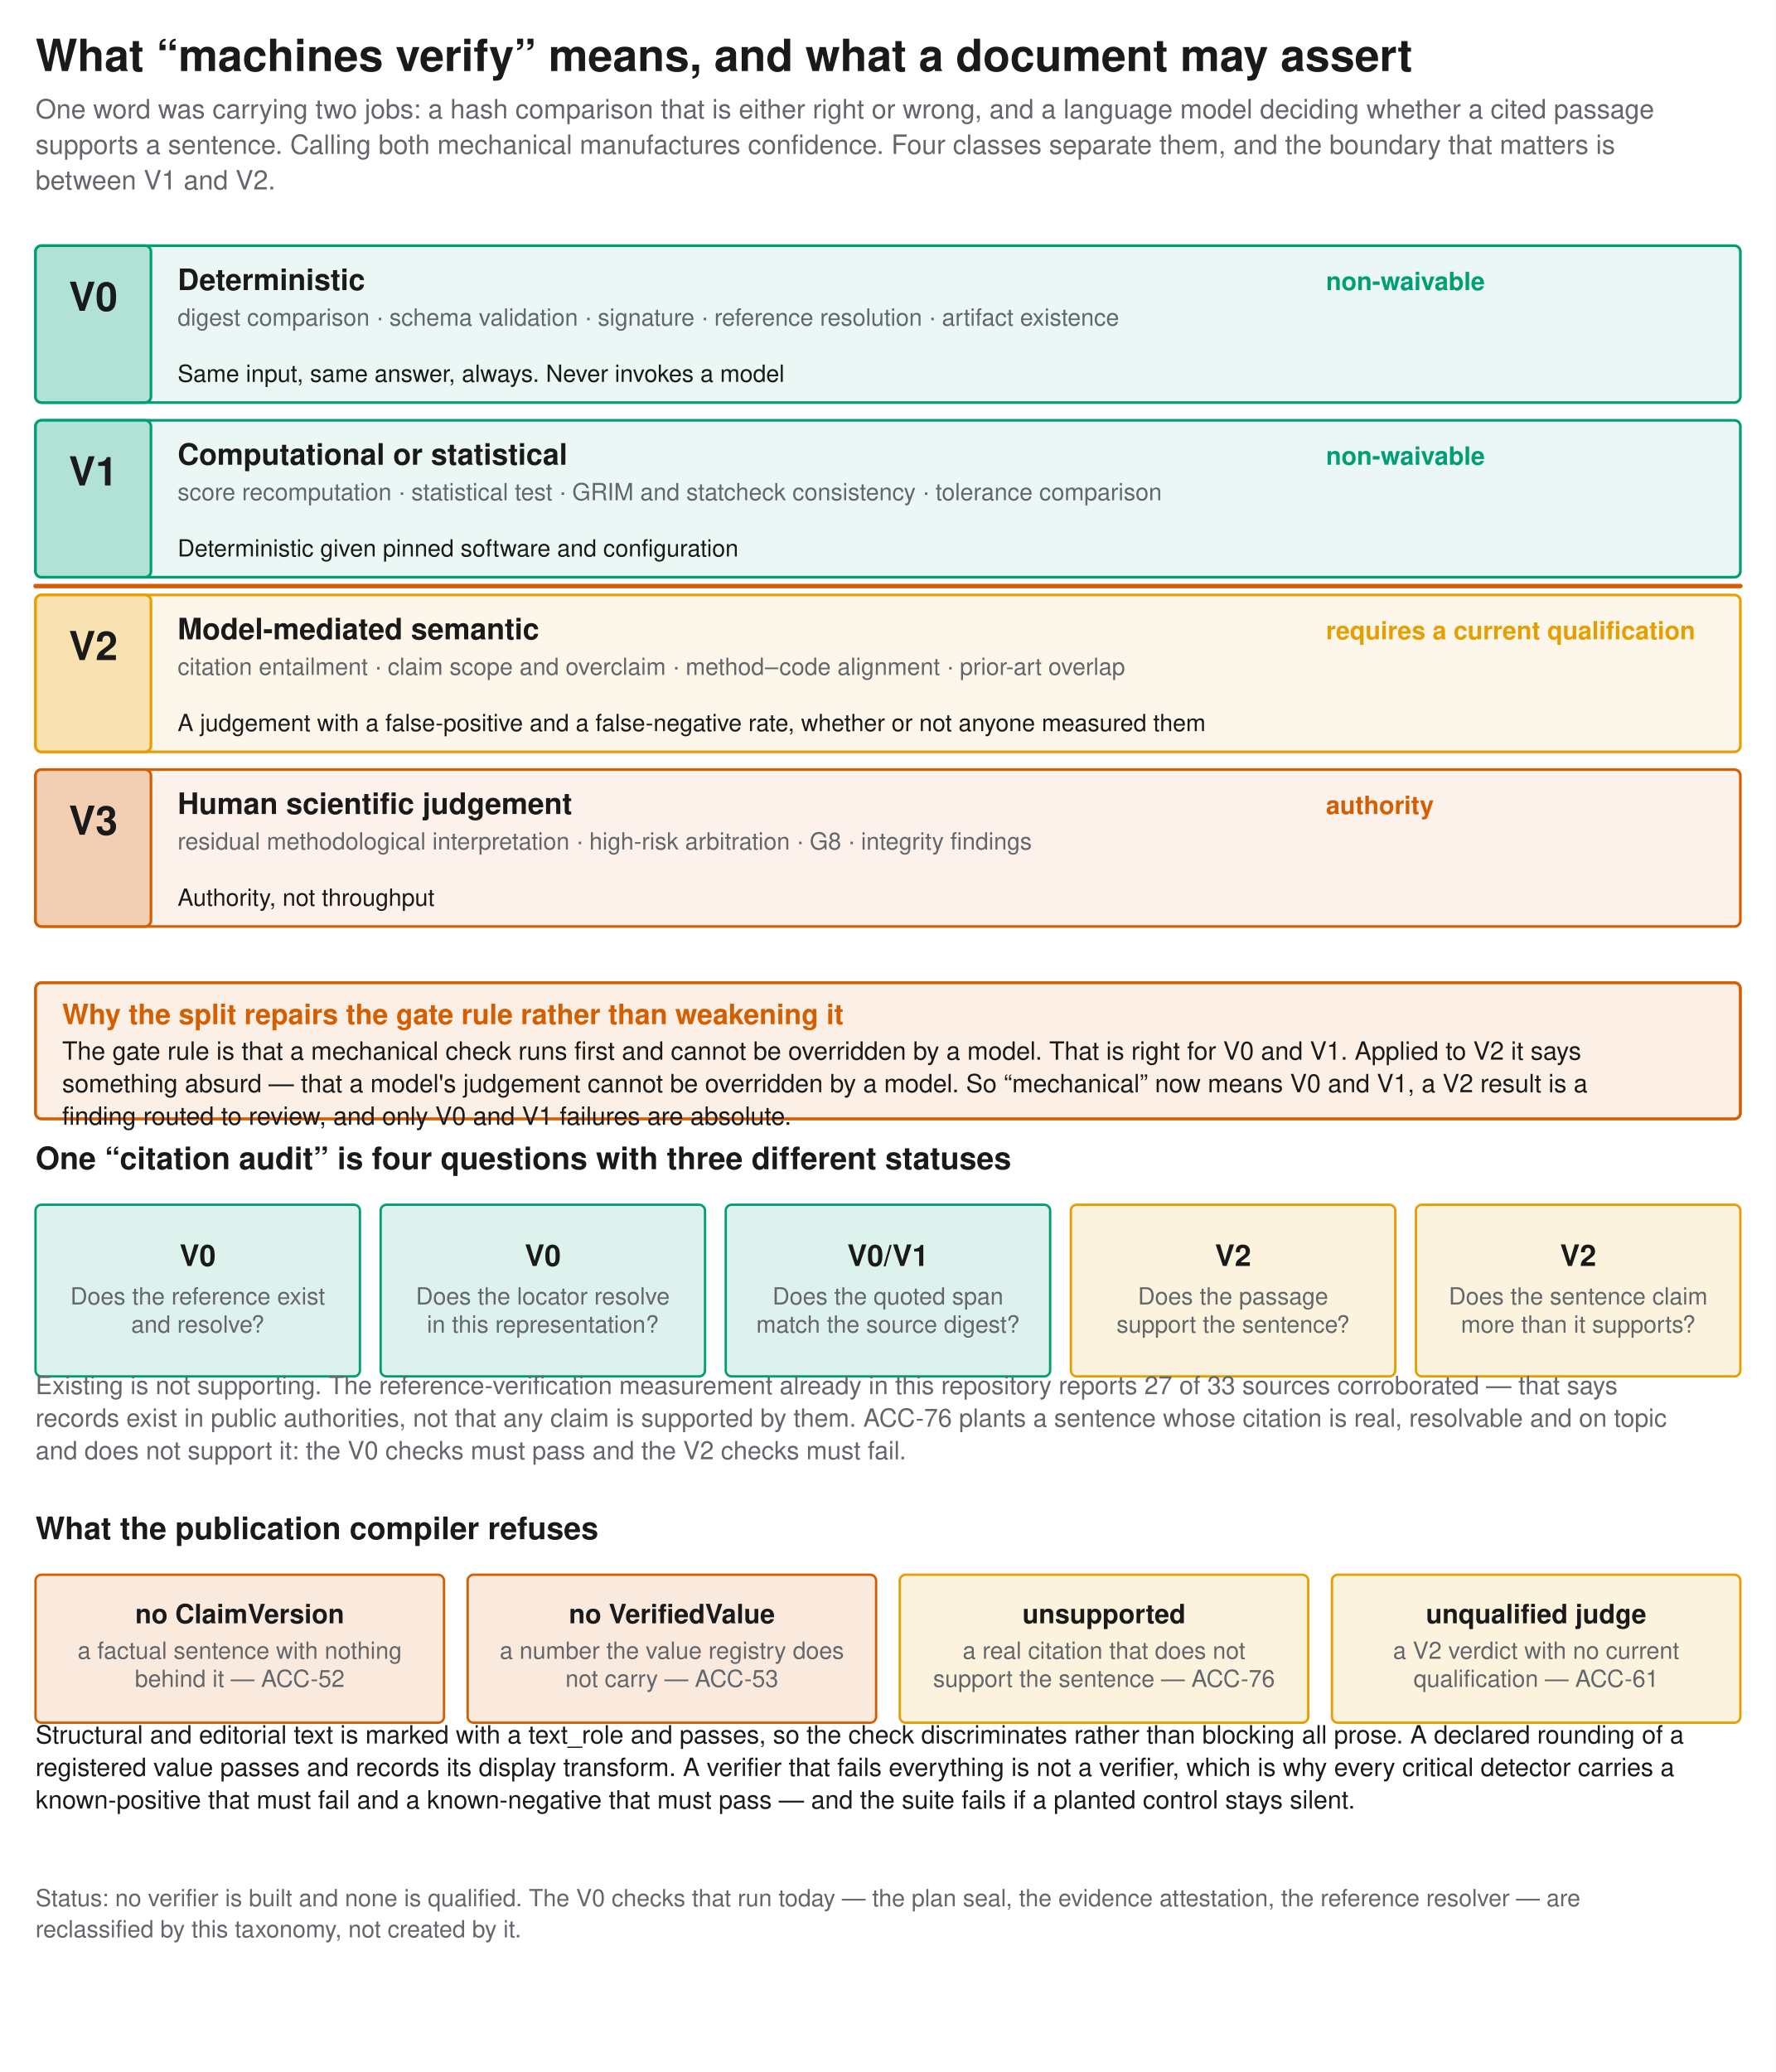
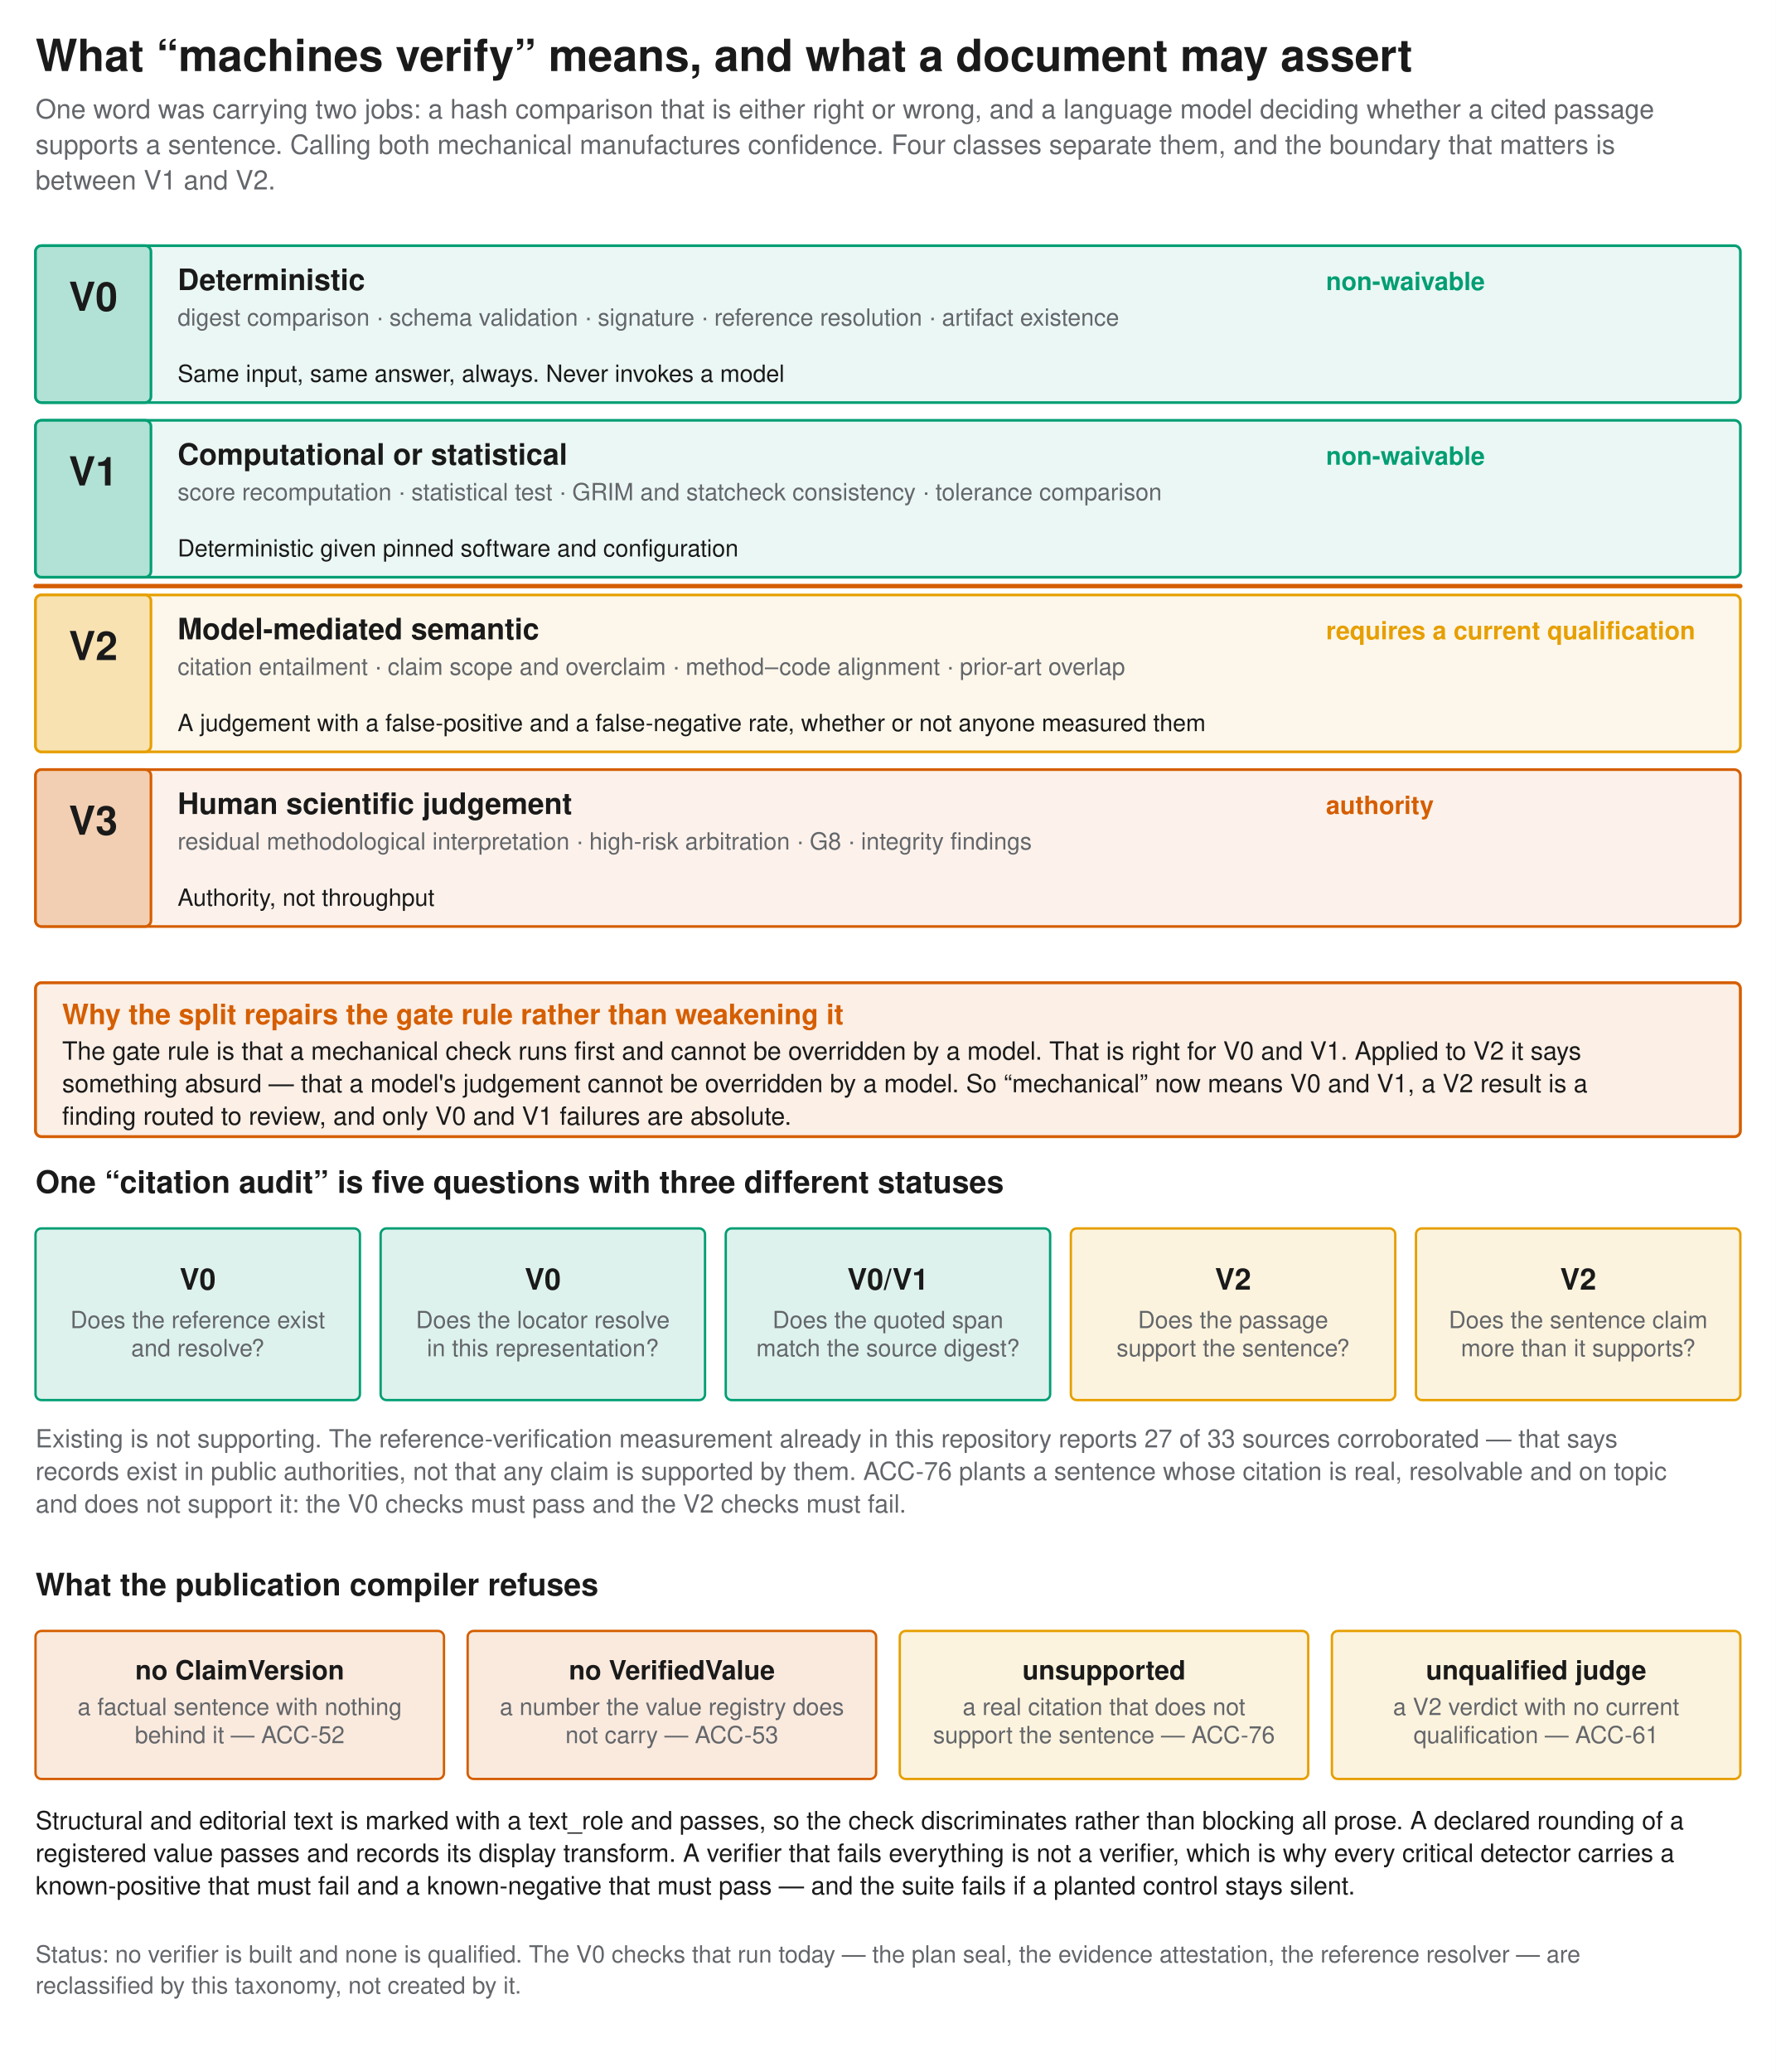
<svg xmlns="http://www.w3.org/2000/svg" viewBox="0 0 1200 1400" width="100%" role="img">
  <defs>
    <marker id="arrow" viewBox="0 0 10 10" refX="9" refY="5" markerWidth="7" markerHeight="7" orient="auto-start-reverse">
      <path d="M 0 1 L 9 5 L 0 9 z" fill="context-stroke" />
    </marker>
    <marker id="arrowsm" viewBox="0 0 10 10" refX="9" refY="5" markerWidth="5.5" markerHeight="5.5" orient="auto-start-reverse">
      <path d="M 0 1.5 L 9 5 L 0 8.5 z" fill="context-stroke" />
    </marker>
    <pattern id="hatch" width="7" height="7" patternTransform="rotate(45)" patternUnits="userSpaceOnUse">
      <line x1="0" y1="0" x2="0" y2="7" stroke="#C8C8C8" stroke-width="2.2" />
    </pattern>
  </defs>
  <rect width="1200" height="1400" fill="#FFFFFF" />
  <text x="24.0" y="48.0" font-family="Helvetica, Arial, 'Liberation Sans', 'DejaVu Sans', sans-serif" font-size="30" font-weight="700" font-style="normal" fill="#1A1A1A" text-anchor="start">What “machines verify” means, and what a document may assert</text>
  <text x="24.0" y="80.0" font-family="Helvetica, Arial, 'Liberation Sans', 'DejaVu Sans', sans-serif" font-size="18" font-weight="400" font-style="normal" fill="#63666A" text-anchor="start">One word was carrying two jobs: a hash comparison that is either right or wrong, and a language model deciding whether a cited passage</text>
  <text x="24.0" y="104.0" font-family="Helvetica, Arial, 'Liberation Sans', 'DejaVu Sans', sans-serif" font-size="18" font-weight="400" font-style="normal" fill="#63666A" text-anchor="start">supports a sentence. Calling both mechanical manufactures confidence. Four classes separate them, and the boundary that matters is</text>
  <text x="24.0" y="128.0" font-family="Helvetica, Arial, 'Liberation Sans', 'DejaVu Sans', sans-serif" font-size="18" font-weight="400" font-style="normal" fill="#63666A" text-anchor="start">between V1 and V2.</text>
  <rect x="24.0" y="166.0" width="1152.0" height="106.0" rx="4" fill="#ebf7f4" stroke="#009E73" stroke-width="1.8" />
  <rect x="24.0" y="166.0" width="78.0" height="106.0" rx="4" fill="#b2e2d5" stroke="#009E73" stroke-width="1.8" />
  <text x="63.0" y="210.0" font-family="Helvetica, Arial, 'Liberation Sans', 'DejaVu Sans', sans-serif" font-size="27" font-weight="700" font-style="normal" fill="#1A1A1A" text-anchor="middle">V0</text>
  <text x="120.0" y="196.0" font-family="Helvetica, Arial, 'Liberation Sans', 'DejaVu Sans', sans-serif" font-size="20" font-weight="700" font-style="normal" fill="#1A1A1A" text-anchor="start">Deterministic</text>
  <text x="120.0" y="220.0" font-family="Helvetica, Arial, 'Liberation Sans', 'DejaVu Sans', sans-serif" font-size="16" font-weight="400" font-style="normal" fill="#63666A" text-anchor="start">digest comparison · schema validation · signature · reference resolution · artifact existence</text>
  <text x="120.0" y="258.0" font-family="Helvetica, Arial, 'Liberation Sans', 'DejaVu Sans', sans-serif" font-size="16" font-weight="400" font-style="normal" fill="#1A1A1A" text-anchor="start">Same input, same answer, always. Never invokes a model</text>
  <text x="896.0" y="196.0" font-family="Helvetica, Arial, 'Liberation Sans', 'DejaVu Sans', sans-serif" font-size="17" font-weight="700" font-style="normal" fill="#009E73" text-anchor="start">non-waivable</text>
  <rect x="24.0" y="284.0" width="1152.0" height="106.0" rx="4" fill="#ebf7f4" stroke="#009E73" stroke-width="1.8" />
  <rect x="24.0" y="284.0" width="78.0" height="106.0" rx="4" fill="#b2e2d5" stroke="#009E73" stroke-width="1.8" />
  <text x="63.0" y="328.0" font-family="Helvetica, Arial, 'Liberation Sans', 'DejaVu Sans', sans-serif" font-size="27" font-weight="700" font-style="normal" fill="#1A1A1A" text-anchor="middle">V1</text>
  <text x="120.0" y="314.0" font-family="Helvetica, Arial, 'Liberation Sans', 'DejaVu Sans', sans-serif" font-size="20" font-weight="700" font-style="normal" fill="#1A1A1A" text-anchor="start">Computational or statistical</text>
  <text x="120.0" y="338.0" font-family="Helvetica, Arial, 'Liberation Sans', 'DejaVu Sans', sans-serif" font-size="16" font-weight="400" font-style="normal" fill="#63666A" text-anchor="start">score recomputation · statistical test · GRIM and statcheck consistency · tolerance comparison</text>
  <text x="120.0" y="376.0" font-family="Helvetica, Arial, 'Liberation Sans', 'DejaVu Sans', sans-serif" font-size="16" font-weight="400" font-style="normal" fill="#1A1A1A" text-anchor="start">Deterministic given pinned software and configuration</text>
  <text x="896.0" y="314.0" font-family="Helvetica, Arial, 'Liberation Sans', 'DejaVu Sans', sans-serif" font-size="17" font-weight="700" font-style="normal" fill="#009E73" text-anchor="start">non-waivable</text>
  <path d="M 24 396 L 1176 396" fill="none" stroke="#D55E00" stroke-width="3.0" stroke-linecap="round" stroke-linejoin="round" />
  <text x="1176.0" y="416.0" font-family="Helvetica, Arial, 'Liberation Sans', 'DejaVu Sans', sans-serif" font-size="17" font-weight="700" font-style="normal" fill="#D55E00" text-anchor="end">certain  ·  above this line          has an error rate  ·  below it</text>
  <rect x="24.0" y="402.0" width="1152.0" height="106.0" rx="4" fill="#fdf7eb" stroke="#E69F00" stroke-width="1.8" />
  <rect x="24.0" y="402.0" width="78.0" height="106.0" rx="4" fill="#f8e2b2" stroke="#E69F00" stroke-width="1.8" />
  <text x="63.0" y="446.0" font-family="Helvetica, Arial, 'Liberation Sans', 'DejaVu Sans', sans-serif" font-size="27" font-weight="700" font-style="normal" fill="#1A1A1A" text-anchor="middle">V2</text>
  <text x="120.0" y="432.0" font-family="Helvetica, Arial, 'Liberation Sans', 'DejaVu Sans', sans-serif" font-size="20" font-weight="700" font-style="normal" fill="#1A1A1A" text-anchor="start">Model-mediated semantic</text>
  <text x="120.0" y="456.0" font-family="Helvetica, Arial, 'Liberation Sans', 'DejaVu Sans', sans-serif" font-size="16" font-weight="400" font-style="normal" fill="#63666A" text-anchor="start">citation entailment · claim scope and overclaim · method–code alignment · prior-art overlap</text>
  <text x="120.0" y="494.0" font-family="Helvetica, Arial, 'Liberation Sans', 'DejaVu Sans', sans-serif" font-size="16" font-weight="400" font-style="normal" fill="#1A1A1A" text-anchor="start">A judgement with a false-positive and a false-negative rate, whether or not anyone measured them</text>
  <text x="896.0" y="432.0" font-family="Helvetica, Arial, 'Liberation Sans', 'DejaVu Sans', sans-serif" font-size="17" font-weight="700" font-style="normal" fill="#E69F00" text-anchor="start">requires a current qualification</text>
  <rect x="24.0" y="520.0" width="1152.0" height="106.0" rx="4" fill="#fcf2eb" stroke="#D55E00" stroke-width="1.8" />
  <rect x="24.0" y="520.0" width="78.0" height="106.0" rx="4" fill="#f2cfb2" stroke="#D55E00" stroke-width="1.8" />
  <text x="63.0" y="564.0" font-family="Helvetica, Arial, 'Liberation Sans', 'DejaVu Sans', sans-serif" font-size="27" font-weight="700" font-style="normal" fill="#1A1A1A" text-anchor="middle">V3</text>
  <text x="120.0" y="550.0" font-family="Helvetica, Arial, 'Liberation Sans', 'DejaVu Sans', sans-serif" font-size="20" font-weight="700" font-style="normal" fill="#1A1A1A" text-anchor="start">Human scientific judgement</text>
  <text x="120.0" y="574.0" font-family="Helvetica, Arial, 'Liberation Sans', 'DejaVu Sans', sans-serif" font-size="16" font-weight="400" font-style="normal" fill="#63666A" text-anchor="start">residual methodological interpretation · high-risk arbitration · G8 · integrity findings</text>
  <text x="120.0" y="612.0" font-family="Helvetica, Arial, 'Liberation Sans', 'DejaVu Sans', sans-serif" font-size="16" font-weight="400" font-style="normal" fill="#1A1A1A" text-anchor="start">Authority, not throughput</text>
  <text x="896.0" y="550.0" font-family="Helvetica, Arial, 'Liberation Sans', 'DejaVu Sans', sans-serif" font-size="17" font-weight="700" font-style="normal" fill="#D55E00" text-anchor="start">authority</text>
-   <rect x="24.0" y="664.0" width="1152.0" height="92.0" rx="4" fill="#fbefe6" stroke="#D55E00" stroke-width="2.0" />
+   <rect x="24.0" y="664.0" width="1152.0" height="104.0" rx="4" fill="#fbefe6" stroke="#D55E00" stroke-width="2.0" />
  <text x="42.0" y="692.0" font-family="Helvetica, Arial, 'Liberation Sans', 'DejaVu Sans', sans-serif" font-size="19" font-weight="700" font-style="normal" fill="#D55E00" text-anchor="start">Why the split repairs the gate rule rather than weakening it</text>
  <text x="42.0" y="716.0" font-family="Helvetica, Arial, 'Liberation Sans', 'DejaVu Sans', sans-serif" font-size="17" font-weight="400" font-style="normal" fill="#1A1A1A" text-anchor="start">The gate rule is that a mechanical check runs first and cannot be overridden by a model. That is right for V0 and V1. Applied to V2 it says</text>
  <text x="42.0" y="738.0" font-family="Helvetica, Arial, 'Liberation Sans', 'DejaVu Sans', sans-serif" font-size="17" font-weight="400" font-style="normal" fill="#1A1A1A" text-anchor="start">something absurd — that a model's judgement cannot be overridden by a model. So “mechanical” now means V0 and V1, a V2 result is a</text>
  <text x="42.0" y="760.0" font-family="Helvetica, Arial, 'Liberation Sans', 'DejaVu Sans', sans-serif" font-size="17" font-weight="400" font-style="normal" fill="#1A1A1A" text-anchor="start">finding routed to review, and only V0 and V1 failures are absolute.</text>
-   <text x="24.0" y="790.0" font-family="Helvetica, Arial, 'Liberation Sans', 'DejaVu Sans', sans-serif" font-size="21" font-weight="700" font-style="normal" fill="#1A1A1A" text-anchor="start">One “citation audit” is four questions with three different statuses</text>
-   <rect x="24.0" y="814.0" width="219.2" height="116.0" rx="4" fill="#def2ed" stroke="#009E73" stroke-width="1.6" />
-   <text x="133.6" y="855.4" font-family="Helvetica, Arial, 'Liberation Sans', 'DejaVu Sans', sans-serif" font-size="20" font-weight="600" font-style="normal" fill="#1A1A1A" text-anchor="middle">V0</text>
-   <text x="133.6" y="881.4" font-family="Helvetica, Arial, 'Liberation Sans', 'DejaVu Sans', sans-serif" font-size="16" font-weight="400" font-style="normal" fill="#63666A" text-anchor="middle">Does the reference exist</text>
-   <text x="133.6" y="900.4" font-family="Helvetica, Arial, 'Liberation Sans', 'DejaVu Sans', sans-serif" font-size="16" font-weight="400" font-style="normal" fill="#63666A" text-anchor="middle">and resolve?</text>
-   <rect x="257.2" y="814.0" width="219.2" height="116.0" rx="4" fill="#def2ed" stroke="#009E73" stroke-width="1.6" />
-   <text x="366.8" y="855.4" font-family="Helvetica, Arial, 'Liberation Sans', 'DejaVu Sans', sans-serif" font-size="20" font-weight="600" font-style="normal" fill="#1A1A1A" text-anchor="middle">V0</text>
-   <text x="366.8" y="881.4" font-family="Helvetica, Arial, 'Liberation Sans', 'DejaVu Sans', sans-serif" font-size="16" font-weight="400" font-style="normal" fill="#63666A" text-anchor="middle">Does the locator resolve</text>
-   <text x="366.8" y="900.4" font-family="Helvetica, Arial, 'Liberation Sans', 'DejaVu Sans', sans-serif" font-size="16" font-weight="400" font-style="normal" fill="#63666A" text-anchor="middle">in this representation?</text>
-   <rect x="490.4" y="814.0" width="219.2" height="116.0" rx="4" fill="#def2ed" stroke="#009E73" stroke-width="1.6" />
-   <text x="600.0" y="855.4" font-family="Helvetica, Arial, 'Liberation Sans', 'DejaVu Sans', sans-serif" font-size="20" font-weight="600" font-style="normal" fill="#1A1A1A" text-anchor="middle">V0/V1</text>
-   <text x="600.0" y="881.4" font-family="Helvetica, Arial, 'Liberation Sans', 'DejaVu Sans', sans-serif" font-size="16" font-weight="400" font-style="normal" fill="#63666A" text-anchor="middle">Does the quoted span</text>
-   <text x="600.0" y="900.4" font-family="Helvetica, Arial, 'Liberation Sans', 'DejaVu Sans', sans-serif" font-size="16" font-weight="400" font-style="normal" fill="#63666A" text-anchor="middle">match the source digest?</text>
-   <rect x="723.6" y="814.0" width="219.2" height="116.0" rx="4" fill="#fcf3de" stroke="#E69F00" stroke-width="1.6" />
-   <text x="833.2" y="855.4" font-family="Helvetica, Arial, 'Liberation Sans', 'DejaVu Sans', sans-serif" font-size="20" font-weight="600" font-style="normal" fill="#1A1A1A" text-anchor="middle">V2</text>
-   <text x="833.2" y="881.4" font-family="Helvetica, Arial, 'Liberation Sans', 'DejaVu Sans', sans-serif" font-size="16" font-weight="400" font-style="normal" fill="#63666A" text-anchor="middle">Does the passage</text>
-   <text x="833.2" y="900.4" font-family="Helvetica, Arial, 'Liberation Sans', 'DejaVu Sans', sans-serif" font-size="16" font-weight="400" font-style="normal" fill="#63666A" text-anchor="middle">support the sentence?</text>
-   <rect x="956.8" y="814.0" width="219.2" height="116.0" rx="4" fill="#fcf3de" stroke="#E69F00" stroke-width="1.6" />
-   <text x="1066.4" y="855.4" font-family="Helvetica, Arial, 'Liberation Sans', 'DejaVu Sans', sans-serif" font-size="20" font-weight="600" font-style="normal" fill="#1A1A1A" text-anchor="middle">V2</text>
-   <text x="1066.4" y="881.4" font-family="Helvetica, Arial, 'Liberation Sans', 'DejaVu Sans', sans-serif" font-size="16" font-weight="400" font-style="normal" fill="#63666A" text-anchor="middle">Does the sentence claim</text>
-   <text x="1066.4" y="900.4" font-family="Helvetica, Arial, 'Liberation Sans', 'DejaVu Sans', sans-serif" font-size="16" font-weight="400" font-style="normal" fill="#63666A" text-anchor="middle">more than it supports?</text>
-   <text x="24.0" y="942.0" font-family="Helvetica, Arial, 'Liberation Sans', 'DejaVu Sans', sans-serif" font-size="17" font-weight="400" font-style="normal" fill="#63666A" text-anchor="start">Existing is not supporting. The reference-verification measurement already in this repository reports 27 of 33 sources corroborated — that says</text>
-   <text x="24.0" y="964.0" font-family="Helvetica, Arial, 'Liberation Sans', 'DejaVu Sans', sans-serif" font-size="17" font-weight="400" font-style="normal" fill="#63666A" text-anchor="start">records exist in public authorities, not that any claim is supported by them. ACC-76 plants a sentence whose citation is real, resolvable and on topic</text>
-   <text x="24.0" y="986.0" font-family="Helvetica, Arial, 'Liberation Sans', 'DejaVu Sans', sans-serif" font-size="17" font-weight="400" font-style="normal" fill="#63666A" text-anchor="start">and does not support it: the V0 checks must pass and the V2 checks must fail.</text>
-   <text x="24.0" y="1040.0" font-family="Helvetica, Arial, 'Liberation Sans', 'DejaVu Sans', sans-serif" font-size="21" font-weight="700" font-style="normal" fill="#1A1A1A" text-anchor="start">What the publication compiler refuses</text>
-   <rect x="24.0" y="1064.0" width="276.0" height="100.0" rx="4" fill="#faeade" stroke="#D55E00" stroke-width="1.6" />
-   <text x="162.0" y="1096.8" font-family="Helvetica, Arial, 'Liberation Sans', 'DejaVu Sans', sans-serif" font-size="18" font-weight="600" font-style="normal" fill="#1A1A1A" text-anchor="middle">no ClaimVersion</text>
-   <text x="162.0" y="1120.8" font-family="Helvetica, Arial, 'Liberation Sans', 'DejaVu Sans', sans-serif" font-size="16" font-weight="400" font-style="normal" fill="#63666A" text-anchor="middle">a factual sentence with nothing</text>
-   <text x="162.0" y="1139.8" font-family="Helvetica, Arial, 'Liberation Sans', 'DejaVu Sans', sans-serif" font-size="16" font-weight="400" font-style="normal" fill="#63666A" text-anchor="middle">behind it — ACC-52</text>
-   <rect x="316.0" y="1064.0" width="276.0" height="100.0" rx="4" fill="#faeade" stroke="#D55E00" stroke-width="1.6" />
-   <text x="454.0" y="1096.8" font-family="Helvetica, Arial, 'Liberation Sans', 'DejaVu Sans', sans-serif" font-size="18" font-weight="600" font-style="normal" fill="#1A1A1A" text-anchor="middle">no VerifiedValue</text>
-   <text x="454.0" y="1120.8" font-family="Helvetica, Arial, 'Liberation Sans', 'DejaVu Sans', sans-serif" font-size="16" font-weight="400" font-style="normal" fill="#63666A" text-anchor="middle">a number the value registry does</text>
-   <text x="454.0" y="1139.8" font-family="Helvetica, Arial, 'Liberation Sans', 'DejaVu Sans', sans-serif" font-size="16" font-weight="400" font-style="normal" fill="#63666A" text-anchor="middle">not carry — ACC-53</text>
-   <rect x="608.0" y="1064.0" width="276.0" height="100.0" rx="4" fill="#fcf3de" stroke="#E69F00" stroke-width="1.6" />
-   <text x="746.0" y="1096.8" font-family="Helvetica, Arial, 'Liberation Sans', 'DejaVu Sans', sans-serif" font-size="18" font-weight="600" font-style="normal" fill="#1A1A1A" text-anchor="middle">unsupported</text>
-   <text x="746.0" y="1120.8" font-family="Helvetica, Arial, 'Liberation Sans', 'DejaVu Sans', sans-serif" font-size="16" font-weight="400" font-style="normal" fill="#63666A" text-anchor="middle">a real citation that does not</text>
-   <text x="746.0" y="1139.8" font-family="Helvetica, Arial, 'Liberation Sans', 'DejaVu Sans', sans-serif" font-size="16" font-weight="400" font-style="normal" fill="#63666A" text-anchor="middle">support the sentence — ACC-76</text>
-   <rect x="900.0" y="1064.0" width="276.0" height="100.0" rx="4" fill="#fcf3de" stroke="#E69F00" stroke-width="1.6" />
-   <text x="1038.0" y="1096.8" font-family="Helvetica, Arial, 'Liberation Sans', 'DejaVu Sans', sans-serif" font-size="18" font-weight="600" font-style="normal" fill="#1A1A1A" text-anchor="middle">unqualified judge</text>
-   <text x="1038.0" y="1120.8" font-family="Helvetica, Arial, 'Liberation Sans', 'DejaVu Sans', sans-serif" font-size="16" font-weight="400" font-style="normal" fill="#63666A" text-anchor="middle">a V2 verdict with no current</text>
-   <text x="1038.0" y="1139.8" font-family="Helvetica, Arial, 'Liberation Sans', 'DejaVu Sans', sans-serif" font-size="16" font-weight="400" font-style="normal" fill="#63666A" text-anchor="middle">qualification — ACC-61</text>
-   <text x="24.0" y="1178.0" font-family="Helvetica, Arial, 'Liberation Sans', 'DejaVu Sans', sans-serif" font-size="17" font-weight="400" font-style="normal" fill="#1A1A1A" text-anchor="start">Structural and editorial text is marked with a text_role and passes, so the check discriminates rather than blocking all prose. A declared rounding of a</text>
-   <text x="24.0" y="1200.0" font-family="Helvetica, Arial, 'Liberation Sans', 'DejaVu Sans', sans-serif" font-size="17" font-weight="400" font-style="normal" fill="#1A1A1A" text-anchor="start">registered value passes and records its display transform. A verifier that fails everything is not a verifier, which is why every critical detector carries a</text>
-   <text x="24.0" y="1222.0" font-family="Helvetica, Arial, 'Liberation Sans', 'DejaVu Sans', sans-serif" font-size="17" font-weight="400" font-style="normal" fill="#1A1A1A" text-anchor="start">known-positive that must fail and a known-negative that must pass — and the suite fails if a planted control stays silent.</text>
-   <text x="24.0" y="1288.0" font-family="Helvetica, Arial, 'Liberation Sans', 'DejaVu Sans', sans-serif" font-size="16" font-weight="400" font-style="normal" fill="#63666A" text-anchor="start">Status: no verifier is built and none is qualified. The V0 checks that run today — the plan seal, the evidence attestation, the reference resolver — are</text>
-   <text x="24.0" y="1309.0" font-family="Helvetica, Arial, 'Liberation Sans', 'DejaVu Sans', sans-serif" font-size="16" font-weight="400" font-style="normal" fill="#63666A" text-anchor="start">reclassified by this taxonomy, not created by it.</text>
+   <text x="24.0" y="806.0" font-family="Helvetica, Arial, 'Liberation Sans', 'DejaVu Sans', sans-serif" font-size="21" font-weight="700" font-style="normal" fill="#1A1A1A" text-anchor="start">One “citation audit” is five questions with three different statuses</text>
+   <rect x="24.0" y="830.0" width="219.2" height="116.0" rx="4" fill="#def2ed" stroke="#009E73" stroke-width="1.6" />
+   <text x="133.6" y="871.4" font-family="Helvetica, Arial, 'Liberation Sans', 'DejaVu Sans', sans-serif" font-size="20" font-weight="600" font-style="normal" fill="#1A1A1A" text-anchor="middle">V0</text>
+   <text x="133.6" y="897.4" font-family="Helvetica, Arial, 'Liberation Sans', 'DejaVu Sans', sans-serif" font-size="16" font-weight="400" font-style="normal" fill="#63666A" text-anchor="middle">Does the reference exist</text>
+   <text x="133.6" y="916.4" font-family="Helvetica, Arial, 'Liberation Sans', 'DejaVu Sans', sans-serif" font-size="16" font-weight="400" font-style="normal" fill="#63666A" text-anchor="middle">and resolve?</text>
+   <rect x="257.2" y="830.0" width="219.2" height="116.0" rx="4" fill="#def2ed" stroke="#009E73" stroke-width="1.6" />
+   <text x="366.8" y="871.4" font-family="Helvetica, Arial, 'Liberation Sans', 'DejaVu Sans', sans-serif" font-size="20" font-weight="600" font-style="normal" fill="#1A1A1A" text-anchor="middle">V0</text>
+   <text x="366.8" y="897.4" font-family="Helvetica, Arial, 'Liberation Sans', 'DejaVu Sans', sans-serif" font-size="16" font-weight="400" font-style="normal" fill="#63666A" text-anchor="middle">Does the locator resolve</text>
+   <text x="366.8" y="916.4" font-family="Helvetica, Arial, 'Liberation Sans', 'DejaVu Sans', sans-serif" font-size="16" font-weight="400" font-style="normal" fill="#63666A" text-anchor="middle">in this representation?</text>
+   <rect x="490.4" y="830.0" width="219.2" height="116.0" rx="4" fill="#def2ed" stroke="#009E73" stroke-width="1.6" />
+   <text x="600.0" y="871.4" font-family="Helvetica, Arial, 'Liberation Sans', 'DejaVu Sans', sans-serif" font-size="20" font-weight="600" font-style="normal" fill="#1A1A1A" text-anchor="middle">V0/V1</text>
+   <text x="600.0" y="897.4" font-family="Helvetica, Arial, 'Liberation Sans', 'DejaVu Sans', sans-serif" font-size="16" font-weight="400" font-style="normal" fill="#63666A" text-anchor="middle">Does the quoted span</text>
+   <text x="600.0" y="916.4" font-family="Helvetica, Arial, 'Liberation Sans', 'DejaVu Sans', sans-serif" font-size="16" font-weight="400" font-style="normal" fill="#63666A" text-anchor="middle">match the source digest?</text>
+   <rect x="723.6" y="830.0" width="219.2" height="116.0" rx="4" fill="#fcf3de" stroke="#E69F00" stroke-width="1.6" />
+   <text x="833.2" y="871.4" font-family="Helvetica, Arial, 'Liberation Sans', 'DejaVu Sans', sans-serif" font-size="20" font-weight="600" font-style="normal" fill="#1A1A1A" text-anchor="middle">V2</text>
+   <text x="833.2" y="897.4" font-family="Helvetica, Arial, 'Liberation Sans', 'DejaVu Sans', sans-serif" font-size="16" font-weight="400" font-style="normal" fill="#63666A" text-anchor="middle">Does the passage</text>
+   <text x="833.2" y="916.4" font-family="Helvetica, Arial, 'Liberation Sans', 'DejaVu Sans', sans-serif" font-size="16" font-weight="400" font-style="normal" fill="#63666A" text-anchor="middle">support the sentence?</text>
+   <rect x="956.8" y="830.0" width="219.2" height="116.0" rx="4" fill="#fcf3de" stroke="#E69F00" stroke-width="1.6" />
+   <text x="1066.4" y="871.4" font-family="Helvetica, Arial, 'Liberation Sans', 'DejaVu Sans', sans-serif" font-size="20" font-weight="600" font-style="normal" fill="#1A1A1A" text-anchor="middle">V2</text>
+   <text x="1066.4" y="897.4" font-family="Helvetica, Arial, 'Liberation Sans', 'DejaVu Sans', sans-serif" font-size="16" font-weight="400" font-style="normal" fill="#63666A" text-anchor="middle">Does the sentence claim</text>
+   <text x="1066.4" y="916.4" font-family="Helvetica, Arial, 'Liberation Sans', 'DejaVu Sans', sans-serif" font-size="16" font-weight="400" font-style="normal" fill="#63666A" text-anchor="middle">more than it supports?</text>
+   <text x="24.0" y="978.0" font-family="Helvetica, Arial, 'Liberation Sans', 'DejaVu Sans', sans-serif" font-size="17" font-weight="400" font-style="normal" fill="#63666A" text-anchor="start">Existing is not supporting. The reference-verification measurement already in this repository reports 27 of 33 sources corroborated — that says</text>
+   <text x="24.0" y="1000.0" font-family="Helvetica, Arial, 'Liberation Sans', 'DejaVu Sans', sans-serif" font-size="17" font-weight="400" font-style="normal" fill="#63666A" text-anchor="start">records exist in public authorities, not that any claim is supported by them. ACC-76 plants a sentence whose citation is real, resolvable and on topic</text>
+   <text x="24.0" y="1022.0" font-family="Helvetica, Arial, 'Liberation Sans', 'DejaVu Sans', sans-serif" font-size="17" font-weight="400" font-style="normal" fill="#63666A" text-anchor="start">and does not support it: the V0 checks must pass and the V2 checks must fail.</text>
+   <text x="24.0" y="1078.0" font-family="Helvetica, Arial, 'Liberation Sans', 'DejaVu Sans', sans-serif" font-size="21" font-weight="700" font-style="normal" fill="#1A1A1A" text-anchor="start">What the publication compiler refuses</text>
+   <rect x="24.0" y="1102.0" width="276.0" height="100.0" rx="4" fill="#faeade" stroke="#D55E00" stroke-width="1.6" />
+   <text x="162.0" y="1134.8" font-family="Helvetica, Arial, 'Liberation Sans', 'DejaVu Sans', sans-serif" font-size="18" font-weight="600" font-style="normal" fill="#1A1A1A" text-anchor="middle">no ClaimVersion</text>
+   <text x="162.0" y="1158.8" font-family="Helvetica, Arial, 'Liberation Sans', 'DejaVu Sans', sans-serif" font-size="16" font-weight="400" font-style="normal" fill="#63666A" text-anchor="middle">a factual sentence with nothing</text>
+   <text x="162.0" y="1177.8" font-family="Helvetica, Arial, 'Liberation Sans', 'DejaVu Sans', sans-serif" font-size="16" font-weight="400" font-style="normal" fill="#63666A" text-anchor="middle">behind it — ACC-52</text>
+   <rect x="316.0" y="1102.0" width="276.0" height="100.0" rx="4" fill="#faeade" stroke="#D55E00" stroke-width="1.6" />
+   <text x="454.0" y="1134.8" font-family="Helvetica, Arial, 'Liberation Sans', 'DejaVu Sans', sans-serif" font-size="18" font-weight="600" font-style="normal" fill="#1A1A1A" text-anchor="middle">no VerifiedValue</text>
+   <text x="454.0" y="1158.8" font-family="Helvetica, Arial, 'Liberation Sans', 'DejaVu Sans', sans-serif" font-size="16" font-weight="400" font-style="normal" fill="#63666A" text-anchor="middle">a number the value registry does</text>
+   <text x="454.0" y="1177.8" font-family="Helvetica, Arial, 'Liberation Sans', 'DejaVu Sans', sans-serif" font-size="16" font-weight="400" font-style="normal" fill="#63666A" text-anchor="middle">not carry — ACC-53</text>
+   <rect x="608.0" y="1102.0" width="276.0" height="100.0" rx="4" fill="#fcf3de" stroke="#E69F00" stroke-width="1.6" />
+   <text x="746.0" y="1134.8" font-family="Helvetica, Arial, 'Liberation Sans', 'DejaVu Sans', sans-serif" font-size="18" font-weight="600" font-style="normal" fill="#1A1A1A" text-anchor="middle">unsupported</text>
+   <text x="746.0" y="1158.8" font-family="Helvetica, Arial, 'Liberation Sans', 'DejaVu Sans', sans-serif" font-size="16" font-weight="400" font-style="normal" fill="#63666A" text-anchor="middle">a real citation that does not</text>
+   <text x="746.0" y="1177.8" font-family="Helvetica, Arial, 'Liberation Sans', 'DejaVu Sans', sans-serif" font-size="16" font-weight="400" font-style="normal" fill="#63666A" text-anchor="middle">support the sentence — ACC-76</text>
+   <rect x="900.0" y="1102.0" width="276.0" height="100.0" rx="4" fill="#fcf3de" stroke="#E69F00" stroke-width="1.6" />
+   <text x="1038.0" y="1134.8" font-family="Helvetica, Arial, 'Liberation Sans', 'DejaVu Sans', sans-serif" font-size="18" font-weight="600" font-style="normal" fill="#1A1A1A" text-anchor="middle">unqualified judge</text>
+   <text x="1038.0" y="1158.8" font-family="Helvetica, Arial, 'Liberation Sans', 'DejaVu Sans', sans-serif" font-size="16" font-weight="400" font-style="normal" fill="#63666A" text-anchor="middle">a V2 verdict with no current</text>
+   <text x="1038.0" y="1177.8" font-family="Helvetica, Arial, 'Liberation Sans', 'DejaVu Sans', sans-serif" font-size="16" font-weight="400" font-style="normal" fill="#63666A" text-anchor="middle">qualification — ACC-61</text>
+   <text x="24.0" y="1236.0" font-family="Helvetica, Arial, 'Liberation Sans', 'DejaVu Sans', sans-serif" font-size="17" font-weight="400" font-style="normal" fill="#1A1A1A" text-anchor="start">Structural and editorial text is marked with a text_role and passes, so the check discriminates rather than blocking all prose. A declared rounding of a</text>
+   <text x="24.0" y="1258.0" font-family="Helvetica, Arial, 'Liberation Sans', 'DejaVu Sans', sans-serif" font-size="17" font-weight="400" font-style="normal" fill="#1A1A1A" text-anchor="start">registered value passes and records its display transform. A verifier that fails everything is not a verifier, which is why every critical detector carries a</text>
+   <text x="24.0" y="1280.0" font-family="Helvetica, Arial, 'Liberation Sans', 'DejaVu Sans', sans-serif" font-size="17" font-weight="400" font-style="normal" fill="#1A1A1A" text-anchor="start">known-positive that must fail and a known-negative that must pass — and the suite fails if a planted control stays silent.</text>
+   <text x="24.0" y="1326.0" font-family="Helvetica, Arial, 'Liberation Sans', 'DejaVu Sans', sans-serif" font-size="16" font-weight="400" font-style="normal" fill="#63666A" text-anchor="start">Status: no verifier is built and none is qualified. The V0 checks that run today — the plan seal, the evidence attestation, the reference resolver — are</text>
+   <text x="24.0" y="1347.0" font-family="Helvetica, Arial, 'Liberation Sans', 'DejaVu Sans', sans-serif" font-size="16" font-weight="400" font-style="normal" fill="#63666A" text-anchor="start">reclassified by this taxonomy, not created by it.</text>
</svg>
